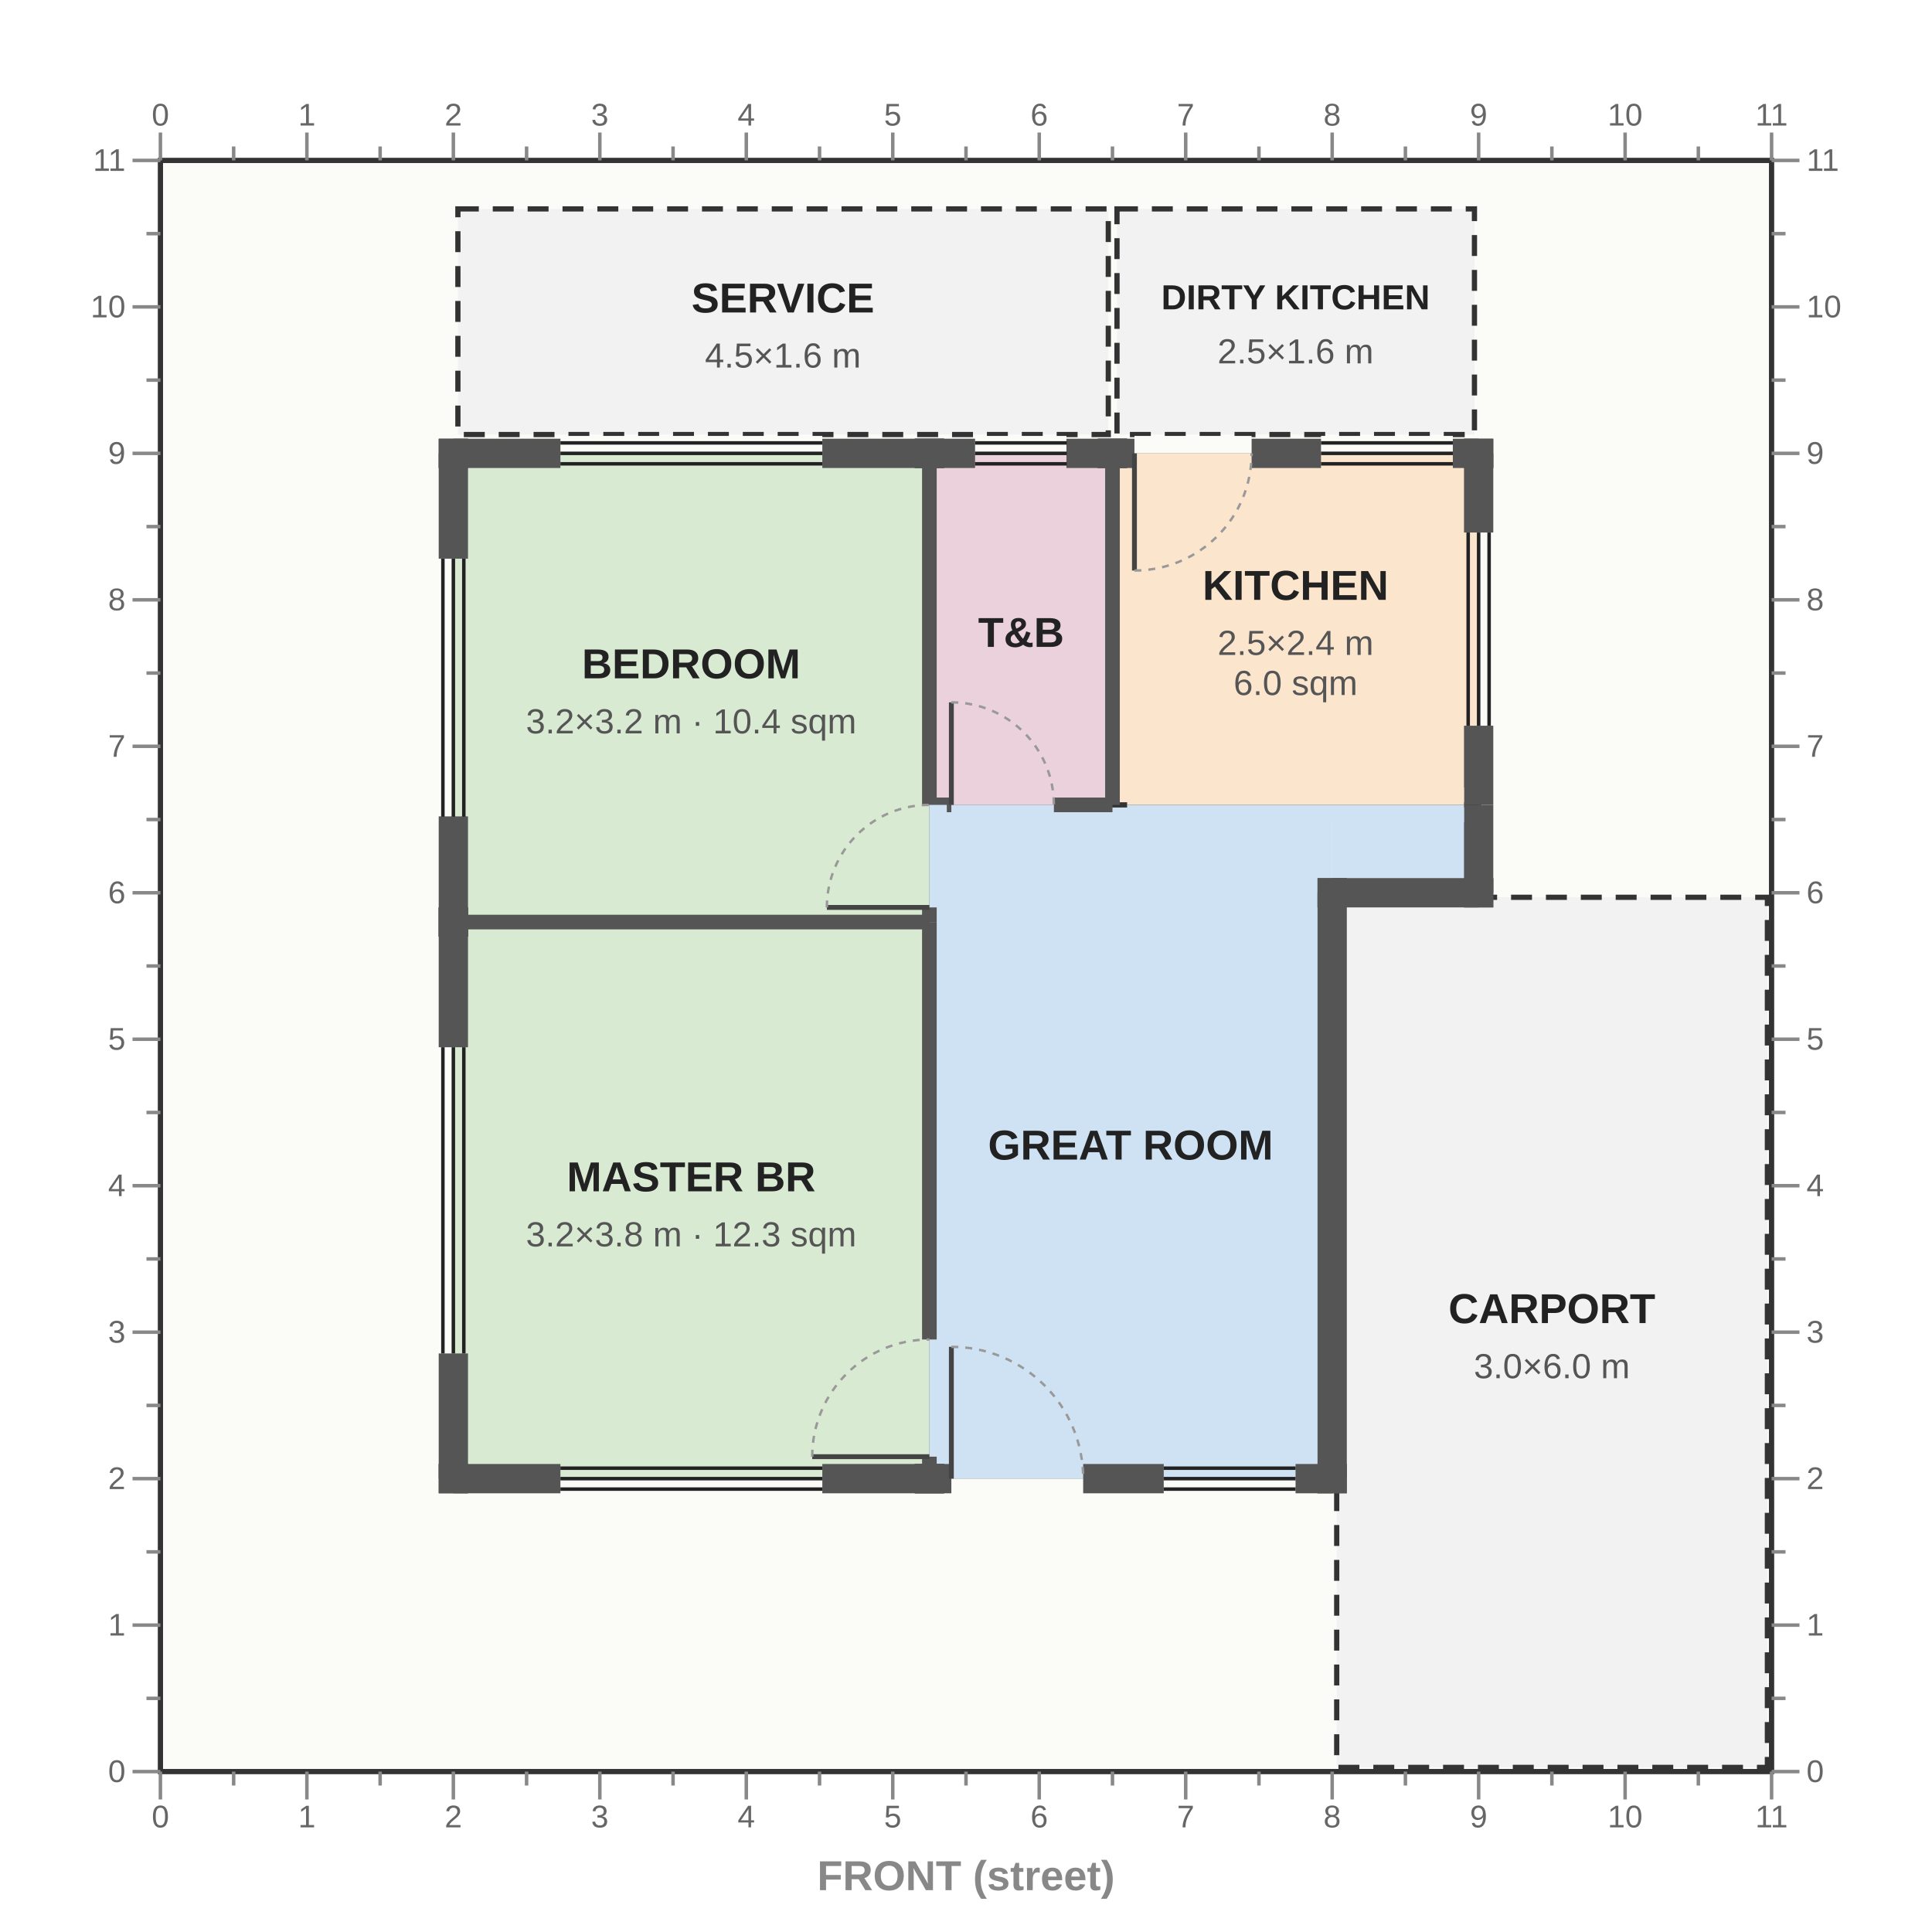
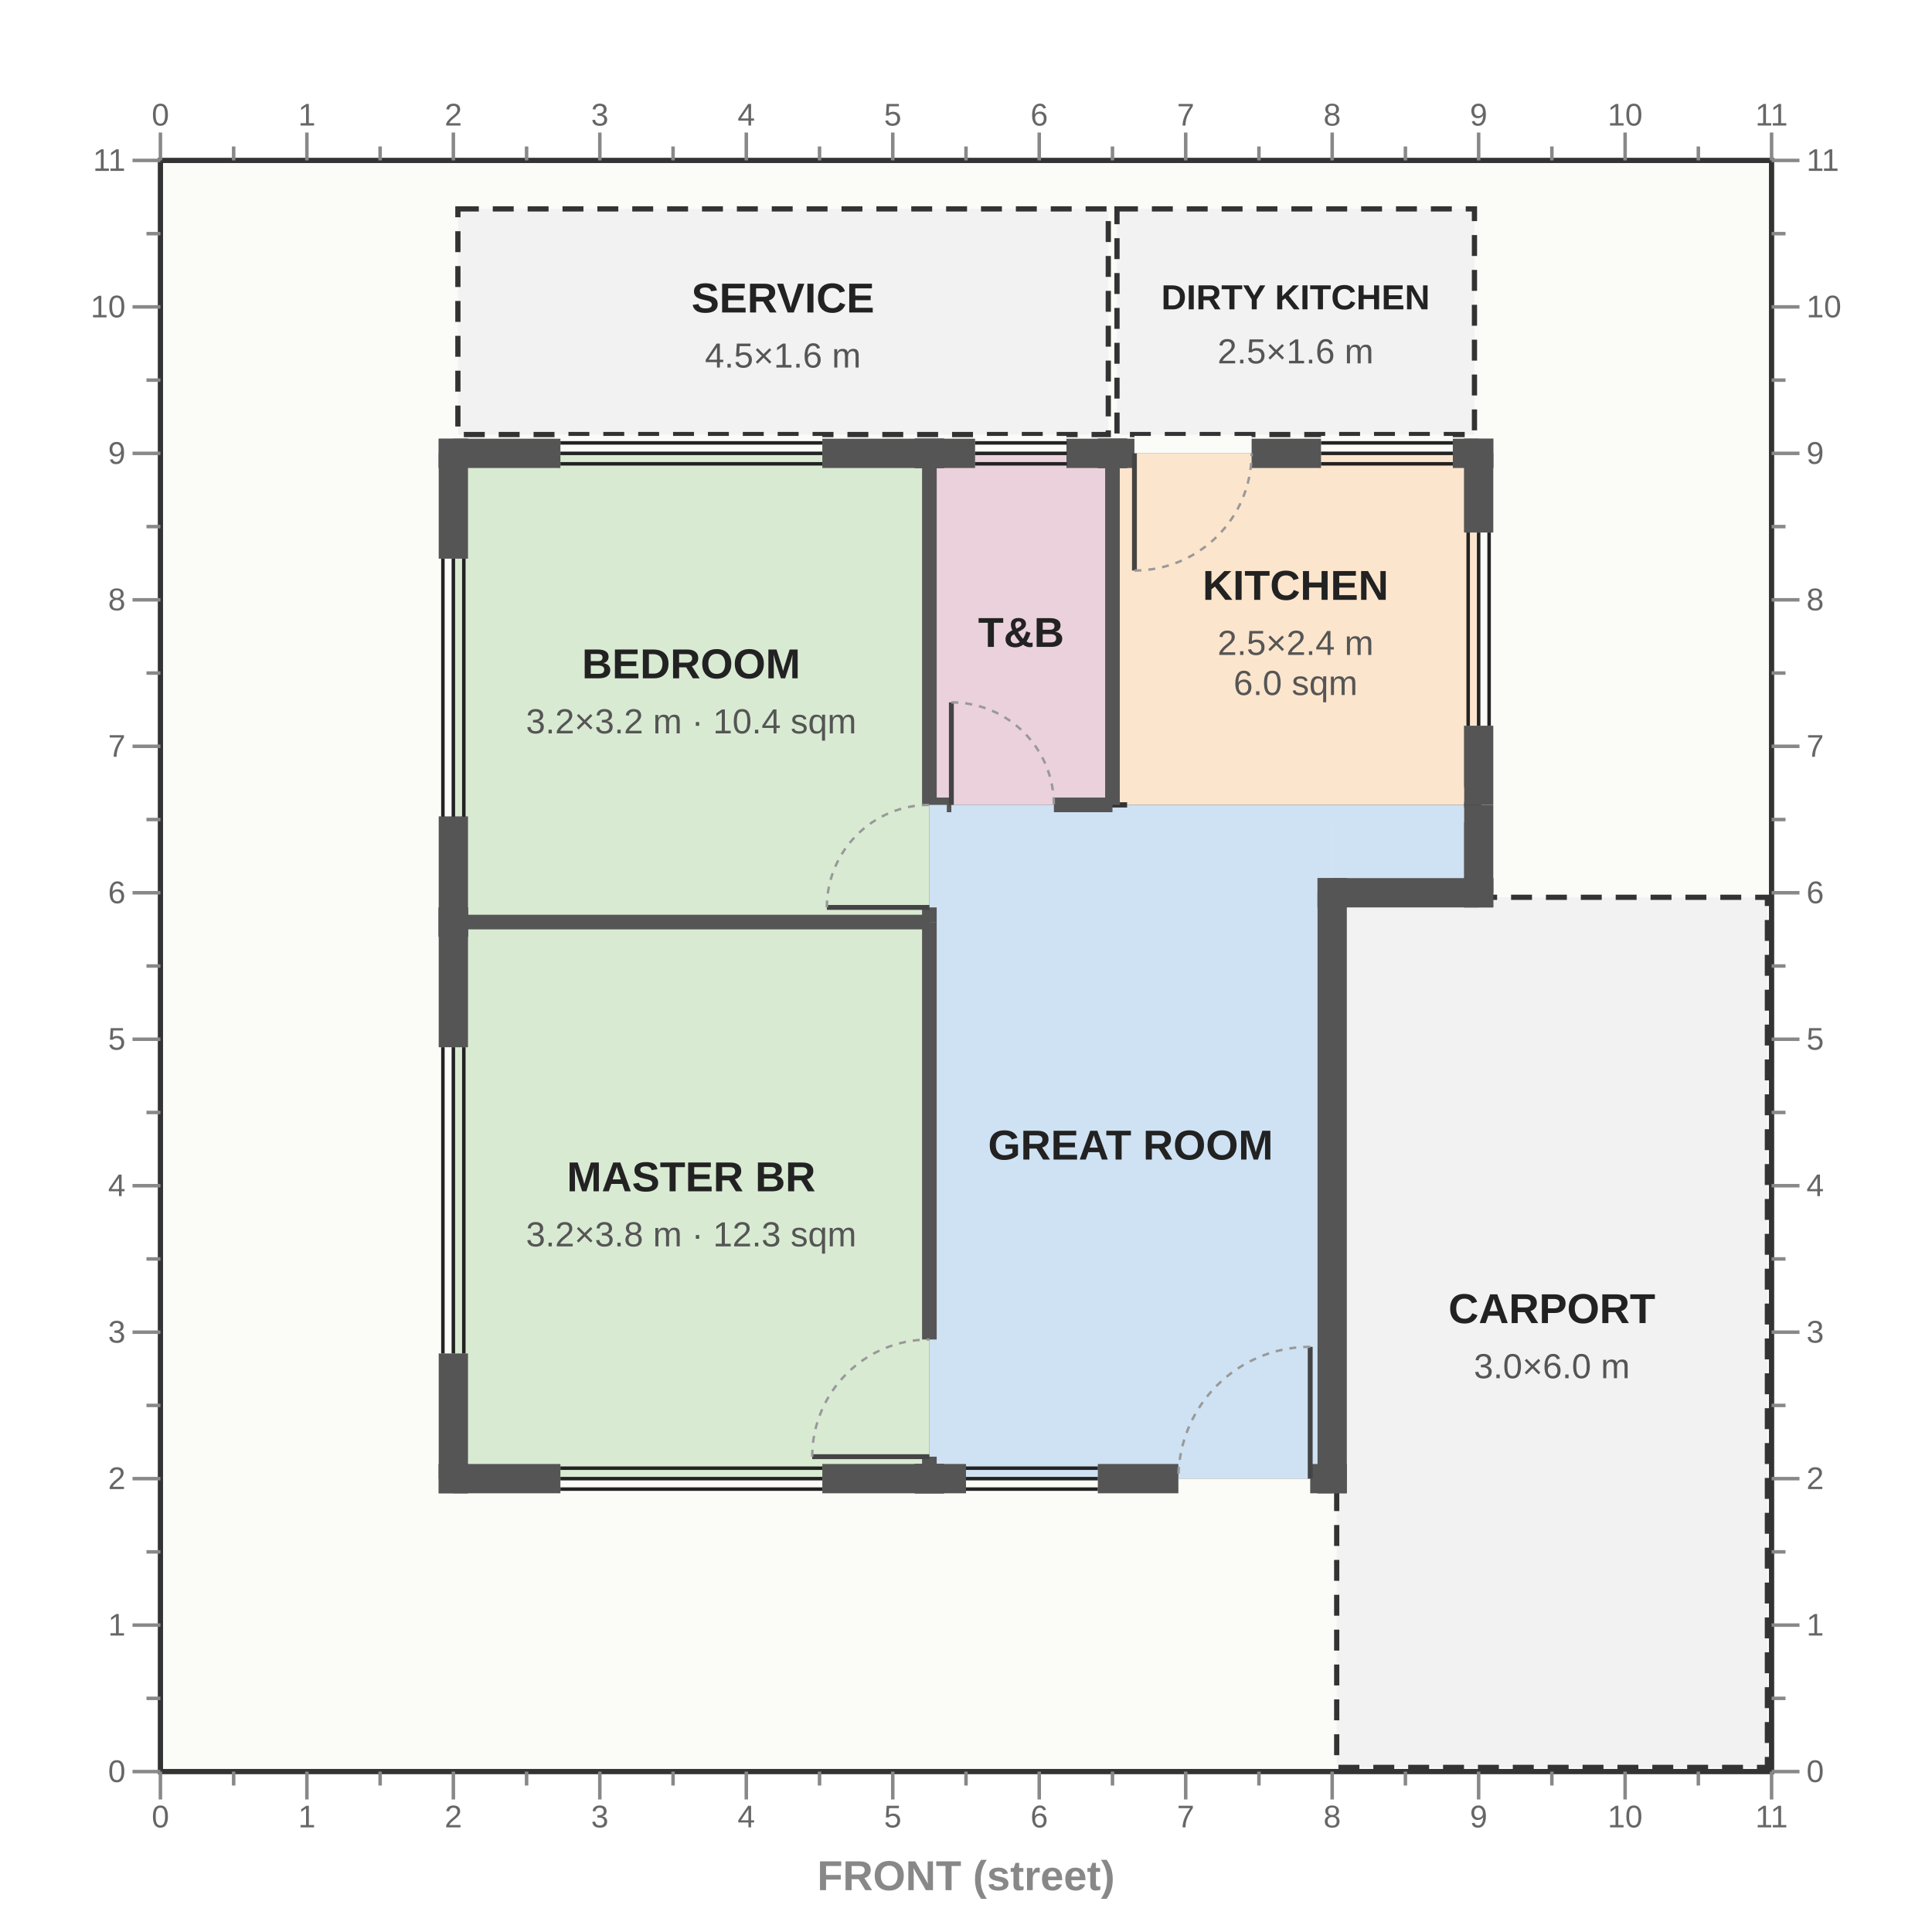
<svg xmlns="http://www.w3.org/2000/svg" width="554" height="554" viewBox="0 0 554 554">
  <rect x="0" y="0" width="554" height="554" fill="white" />
  <rect x="46.0" y="46.0" width="462.0" height="462.0" fill="#fbfbf7" stroke="#333" stroke-width="1.5" />
  <line x1="46.0" y1="46.0" x2="46.0" y2="38.0" stroke="#888" stroke-width="1" />
  <line x1="46.0" y1="508.0" x2="46.0" y2="516.0" stroke="#888" stroke-width="1" />
  <text x="46.0" y="36.0" text-anchor="middle" font-family="Arial" font-size="9" fill="#666">0</text>
  <text x="46.0" y="524.0" text-anchor="middle" font-family="Arial" font-size="9" fill="#666">0</text>
  <line x1="67.0" y1="46.0" x2="67.0" y2="42.0" stroke="#888" stroke-width="1" />
  <line x1="67.0" y1="508.0" x2="67.0" y2="512.0" stroke="#888" stroke-width="1" />
  <line x1="88.0" y1="46.0" x2="88.0" y2="38.0" stroke="#888" stroke-width="1" />
  <line x1="88.0" y1="508.0" x2="88.0" y2="516.0" stroke="#888" stroke-width="1" />
  <text x="88.0" y="36.0" text-anchor="middle" font-family="Arial" font-size="9" fill="#666">1</text>
  <text x="88.0" y="524.0" text-anchor="middle" font-family="Arial" font-size="9" fill="#666">1</text>
  <line x1="109.0" y1="46.0" x2="109.0" y2="42.0" stroke="#888" stroke-width="1" />
  <line x1="109.0" y1="508.0" x2="109.0" y2="512.0" stroke="#888" stroke-width="1" />
  <line x1="130.0" y1="46.0" x2="130.0" y2="38.0" stroke="#888" stroke-width="1" />
  <line x1="130.0" y1="508.0" x2="130.0" y2="516.0" stroke="#888" stroke-width="1" />
  <text x="130.0" y="36.0" text-anchor="middle" font-family="Arial" font-size="9" fill="#666">2</text>
  <text x="130.0" y="524.0" text-anchor="middle" font-family="Arial" font-size="9" fill="#666">2</text>
  <line x1="151.0" y1="46.0" x2="151.0" y2="42.0" stroke="#888" stroke-width="1" />
  <line x1="151.0" y1="508.0" x2="151.0" y2="512.0" stroke="#888" stroke-width="1" />
  <line x1="172.0" y1="46.0" x2="172.0" y2="38.0" stroke="#888" stroke-width="1" />
  <line x1="172.0" y1="508.0" x2="172.0" y2="516.0" stroke="#888" stroke-width="1" />
  <text x="172.0" y="36.0" text-anchor="middle" font-family="Arial" font-size="9" fill="#666">3</text>
  <text x="172.0" y="524.0" text-anchor="middle" font-family="Arial" font-size="9" fill="#666">3</text>
  <line x1="193.0" y1="46.0" x2="193.0" y2="42.0" stroke="#888" stroke-width="1" />
  <line x1="193.0" y1="508.0" x2="193.0" y2="512.0" stroke="#888" stroke-width="1" />
  <line x1="214.0" y1="46.0" x2="214.0" y2="38.0" stroke="#888" stroke-width="1" />
  <line x1="214.0" y1="508.0" x2="214.0" y2="516.0" stroke="#888" stroke-width="1" />
  <text x="214.0" y="36.0" text-anchor="middle" font-family="Arial" font-size="9" fill="#666">4</text>
  <text x="214.0" y="524.0" text-anchor="middle" font-family="Arial" font-size="9" fill="#666">4</text>
  <line x1="235.0" y1="46.0" x2="235.0" y2="42.0" stroke="#888" stroke-width="1" />
  <line x1="235.0" y1="508.0" x2="235.0" y2="512.0" stroke="#888" stroke-width="1" />
  <line x1="256.0" y1="46.0" x2="256.0" y2="38.0" stroke="#888" stroke-width="1" />
  <line x1="256.0" y1="508.0" x2="256.0" y2="516.0" stroke="#888" stroke-width="1" />
  <text x="256.0" y="36.0" text-anchor="middle" font-family="Arial" font-size="9" fill="#666">5</text>
  <text x="256.0" y="524.0" text-anchor="middle" font-family="Arial" font-size="9" fill="#666">5</text>
  <line x1="277.0" y1="46.0" x2="277.0" y2="42.0" stroke="#888" stroke-width="1" />
  <line x1="277.0" y1="508.0" x2="277.0" y2="512.0" stroke="#888" stroke-width="1" />
  <line x1="298.0" y1="46.0" x2="298.0" y2="38.0" stroke="#888" stroke-width="1" />
  <line x1="298.0" y1="508.0" x2="298.0" y2="516.0" stroke="#888" stroke-width="1" />
  <text x="298.0" y="36.0" text-anchor="middle" font-family="Arial" font-size="9" fill="#666">6</text>
  <text x="298.0" y="524.0" text-anchor="middle" font-family="Arial" font-size="9" fill="#666">6</text>
  <line x1="319.0" y1="46.0" x2="319.0" y2="42.0" stroke="#888" stroke-width="1" />
  <line x1="319.0" y1="508.0" x2="319.0" y2="512.0" stroke="#888" stroke-width="1" />
  <line x1="340.0" y1="46.0" x2="340.0" y2="38.0" stroke="#888" stroke-width="1" />
  <line x1="340.0" y1="508.0" x2="340.0" y2="516.0" stroke="#888" stroke-width="1" />
  <text x="340.0" y="36.0" text-anchor="middle" font-family="Arial" font-size="9" fill="#666">7</text>
  <text x="340.0" y="524.0" text-anchor="middle" font-family="Arial" font-size="9" fill="#666">7</text>
  <line x1="361.0" y1="46.0" x2="361.0" y2="42.0" stroke="#888" stroke-width="1" />
  <line x1="361.0" y1="508.0" x2="361.0" y2="512.0" stroke="#888" stroke-width="1" />
  <line x1="382.0" y1="46.0" x2="382.0" y2="38.0" stroke="#888" stroke-width="1" />
  <line x1="382.0" y1="508.0" x2="382.0" y2="516.0" stroke="#888" stroke-width="1" />
  <text x="382.0" y="36.0" text-anchor="middle" font-family="Arial" font-size="9" fill="#666">8</text>
  <text x="382.0" y="524.0" text-anchor="middle" font-family="Arial" font-size="9" fill="#666">8</text>
  <line x1="403.0" y1="46.0" x2="403.0" y2="42.0" stroke="#888" stroke-width="1" />
  <line x1="403.0" y1="508.0" x2="403.0" y2="512.0" stroke="#888" stroke-width="1" />
  <line x1="424.0" y1="46.0" x2="424.0" y2="38.0" stroke="#888" stroke-width="1" />
  <line x1="424.0" y1="508.0" x2="424.0" y2="516.0" stroke="#888" stroke-width="1" />
  <text x="424.0" y="36.0" text-anchor="middle" font-family="Arial" font-size="9" fill="#666">9</text>
  <text x="424.0" y="524.0" text-anchor="middle" font-family="Arial" font-size="9" fill="#666">9</text>
  <line x1="445.0" y1="46.0" x2="445.0" y2="42.0" stroke="#888" stroke-width="1" />
  <line x1="445.0" y1="508.0" x2="445.0" y2="512.0" stroke="#888" stroke-width="1" />
  <line x1="466.0" y1="46.0" x2="466.0" y2="38.0" stroke="#888" stroke-width="1" />
  <line x1="466.0" y1="508.0" x2="466.0" y2="516.0" stroke="#888" stroke-width="1" />
  <text x="466.0" y="36.0" text-anchor="middle" font-family="Arial" font-size="9" fill="#666">10</text>
  <text x="466.0" y="524.0" text-anchor="middle" font-family="Arial" font-size="9" fill="#666">10</text>
  <line x1="487.0" y1="46.0" x2="487.0" y2="42.0" stroke="#888" stroke-width="1" />
  <line x1="487.0" y1="508.0" x2="487.0" y2="512.0" stroke="#888" stroke-width="1" />
  <line x1="508.0" y1="46.0" x2="508.0" y2="38.0" stroke="#888" stroke-width="1" />
  <line x1="508.0" y1="508.0" x2="508.0" y2="516.0" stroke="#888" stroke-width="1" />
  <text x="508.0" y="36.0" text-anchor="middle" font-family="Arial" font-size="9" fill="#666">11</text>
  <text x="508.0" y="524.0" text-anchor="middle" font-family="Arial" font-size="9" fill="#666">11</text>
  <line x1="46.0" y1="508.0" x2="38.0" y2="508.0" stroke="#888" stroke-width="1" />
  <line x1="508.0" y1="508.0" x2="516.0" y2="508.0" stroke="#888" stroke-width="1" />
  <text x="36.0" y="511.0" text-anchor="end" font-family="Arial" font-size="9" fill="#666">0</text>
  <text x="518.0" y="511.0" text-anchor="start" font-family="Arial" font-size="9" fill="#666">0</text>
  <line x1="46.0" y1="487.0" x2="42.0" y2="487.0" stroke="#888" stroke-width="1" />
  <line x1="508.0" y1="487.0" x2="512.0" y2="487.0" stroke="#888" stroke-width="1" />
  <line x1="46.0" y1="466.0" x2="38.0" y2="466.0" stroke="#888" stroke-width="1" />
  <line x1="508.0" y1="466.0" x2="516.0" y2="466.0" stroke="#888" stroke-width="1" />
  <text x="36.0" y="469.0" text-anchor="end" font-family="Arial" font-size="9" fill="#666">1</text>
  <text x="518.0" y="469.0" text-anchor="start" font-family="Arial" font-size="9" fill="#666">1</text>
  <line x1="46.0" y1="445.0" x2="42.0" y2="445.0" stroke="#888" stroke-width="1" />
  <line x1="508.0" y1="445.0" x2="512.0" y2="445.0" stroke="#888" stroke-width="1" />
  <line x1="46.0" y1="424.0" x2="38.0" y2="424.0" stroke="#888" stroke-width="1" />
  <line x1="508.0" y1="424.0" x2="516.0" y2="424.0" stroke="#888" stroke-width="1" />
  <text x="36.0" y="427.0" text-anchor="end" font-family="Arial" font-size="9" fill="#666">2</text>
  <text x="518.0" y="427.0" text-anchor="start" font-family="Arial" font-size="9" fill="#666">2</text>
  <line x1="46.0" y1="403.0" x2="42.0" y2="403.0" stroke="#888" stroke-width="1" />
  <line x1="508.0" y1="403.0" x2="512.0" y2="403.0" stroke="#888" stroke-width="1" />
  <line x1="46.0" y1="382.0" x2="38.0" y2="382.0" stroke="#888" stroke-width="1" />
  <line x1="508.0" y1="382.0" x2="516.0" y2="382.0" stroke="#888" stroke-width="1" />
  <text x="36.0" y="385.0" text-anchor="end" font-family="Arial" font-size="9" fill="#666">3</text>
  <text x="518.0" y="385.0" text-anchor="start" font-family="Arial" font-size="9" fill="#666">3</text>
  <line x1="46.0" y1="361.0" x2="42.0" y2="361.0" stroke="#888" stroke-width="1" />
  <line x1="508.0" y1="361.0" x2="512.0" y2="361.0" stroke="#888" stroke-width="1" />
  <line x1="46.0" y1="340.0" x2="38.0" y2="340.0" stroke="#888" stroke-width="1" />
  <line x1="508.0" y1="340.0" x2="516.0" y2="340.0" stroke="#888" stroke-width="1" />
  <text x="36.0" y="343.0" text-anchor="end" font-family="Arial" font-size="9" fill="#666">4</text>
  <text x="518.0" y="343.0" text-anchor="start" font-family="Arial" font-size="9" fill="#666">4</text>
  <line x1="46.0" y1="319.0" x2="42.0" y2="319.0" stroke="#888" stroke-width="1" />
  <line x1="508.0" y1="319.0" x2="512.0" y2="319.0" stroke="#888" stroke-width="1" />
  <line x1="46.0" y1="298.0" x2="38.0" y2="298.0" stroke="#888" stroke-width="1" />
  <line x1="508.0" y1="298.0" x2="516.0" y2="298.0" stroke="#888" stroke-width="1" />
  <text x="36.0" y="301.0" text-anchor="end" font-family="Arial" font-size="9" fill="#666">5</text>
  <text x="518.0" y="301.0" text-anchor="start" font-family="Arial" font-size="9" fill="#666">5</text>
  <line x1="46.0" y1="277.0" x2="42.0" y2="277.0" stroke="#888" stroke-width="1" />
  <line x1="508.0" y1="277.0" x2="512.0" y2="277.0" stroke="#888" stroke-width="1" />
  <line x1="46.0" y1="256.0" x2="38.0" y2="256.0" stroke="#888" stroke-width="1" />
  <line x1="508.0" y1="256.0" x2="516.0" y2="256.0" stroke="#888" stroke-width="1" />
  <text x="36.0" y="259.0" text-anchor="end" font-family="Arial" font-size="9" fill="#666">6</text>
  <text x="518.0" y="259.0" text-anchor="start" font-family="Arial" font-size="9" fill="#666">6</text>
  <line x1="46.0" y1="235.0" x2="42.0" y2="235.0" stroke="#888" stroke-width="1" />
  <line x1="508.0" y1="235.0" x2="512.0" y2="235.0" stroke="#888" stroke-width="1" />
  <line x1="46.0" y1="214.0" x2="38.0" y2="214.0" stroke="#888" stroke-width="1" />
  <line x1="508.0" y1="214.0" x2="516.0" y2="214.0" stroke="#888" stroke-width="1" />
  <text x="36.0" y="217.0" text-anchor="end" font-family="Arial" font-size="9" fill="#666">7</text>
  <text x="518.0" y="217.0" text-anchor="start" font-family="Arial" font-size="9" fill="#666">7</text>
  <line x1="46.0" y1="193.0" x2="42.0" y2="193.0" stroke="#888" stroke-width="1" />
  <line x1="508.0" y1="193.0" x2="512.0" y2="193.0" stroke="#888" stroke-width="1" />
  <line x1="46.0" y1="172.0" x2="38.0" y2="172.0" stroke="#888" stroke-width="1" />
  <line x1="508.0" y1="172.0" x2="516.0" y2="172.0" stroke="#888" stroke-width="1" />
  <text x="36.0" y="175.0" text-anchor="end" font-family="Arial" font-size="9" fill="#666">8</text>
  <text x="518.0" y="175.0" text-anchor="start" font-family="Arial" font-size="9" fill="#666">8</text>
  <line x1="46.0" y1="151.0" x2="42.0" y2="151.0" stroke="#888" stroke-width="1" />
  <line x1="508.0" y1="151.0" x2="512.0" y2="151.0" stroke="#888" stroke-width="1" />
  <line x1="46.0" y1="130.0" x2="38.0" y2="130.0" stroke="#888" stroke-width="1" />
  <line x1="508.0" y1="130.0" x2="516.0" y2="130.0" stroke="#888" stroke-width="1" />
  <text x="36.0" y="133.0" text-anchor="end" font-family="Arial" font-size="9" fill="#666">9</text>
  <text x="518.0" y="133.0" text-anchor="start" font-family="Arial" font-size="9" fill="#666">9</text>
  <line x1="46.0" y1="109.0" x2="42.0" y2="109.0" stroke="#888" stroke-width="1" />
  <line x1="508.0" y1="109.0" x2="512.0" y2="109.0" stroke="#888" stroke-width="1" />
  <line x1="46.0" y1="88.0" x2="38.0" y2="88.0" stroke="#888" stroke-width="1" />
  <line x1="508.0" y1="88.0" x2="516.0" y2="88.0" stroke="#888" stroke-width="1" />
  <text x="36.0" y="91.0" text-anchor="end" font-family="Arial" font-size="9" fill="#666">10</text>
  <text x="518.0" y="91.0" text-anchor="start" font-family="Arial" font-size="9" fill="#666">10</text>
  <line x1="46.0" y1="67.0" x2="42.0" y2="67.0" stroke="#888" stroke-width="1" />
  <line x1="508.0" y1="67.0" x2="512.0" y2="67.0" stroke="#888" stroke-width="1" />
  <line x1="46.0" y1="46.0" x2="38.0" y2="46.0" stroke="#888" stroke-width="1" />
  <line x1="508.0" y1="46.0" x2="516.0" y2="46.0" stroke="#888" stroke-width="1" />
  <text x="36.0" y="49.0" text-anchor="end" font-family="Arial" font-size="9" fill="#666">11</text>
  <text x="518.0" y="49.0" text-anchor="start" font-family="Arial" font-size="9" fill="#666">11</text>
  <rect x="130.0" y="130.0" width="294.0" height="294.0" fill="none" stroke="#9aa" stroke-width="1" stroke-dasharray="3 3" />
  <rect x="383.3" y="257.3" width="123.5" height="249.5" fill="#f2f2f2" stroke="#333" stroke-width="1.5" stroke-dasharray="6 4" />
  <text x="445.0" y="379.4" text-anchor="middle" font-family="Arial" font-size="12" font-weight="bold" fill="#222">CARPORT</text>
  <text x="445.0" y="395.2" text-anchor="middle" font-family="Arial" font-size="10" fill="#555">3.0×6.0 m</text>
  <rect x="320.3" y="59.9" width="102.5" height="64.7" fill="#f2f2f2" stroke="#333" stroke-width="1.5" stroke-dasharray="6 4" />
  <text x="371.5" y="88.7" text-anchor="middle" font-family="Arial" font-size="10" font-weight="bold" fill="#222">DIRTY KITCHEN</text>
  <text x="371.5" y="104.2" text-anchor="middle" font-family="Arial" font-size="10" fill="#555">2.5×1.6 m</text>
  <rect x="131.3" y="59.9" width="186.5" height="64.7" fill="#f2f2f2" stroke="#333" stroke-width="1.5" stroke-dasharray="6 4" />
  <text x="224.5" y="89.6" text-anchor="middle" font-family="Arial" font-size="12" font-weight="bold" fill="#222">SERVICE</text>
  <text x="224.5" y="105.4" text-anchor="middle" font-family="Arial" font-size="10" fill="#555">4.5×1.6 m</text>
  <rect x="130.0" y="264.4" width="136.5" height="159.6" fill="#d9ead3" stroke="#333" stroke-width="1.5" />
  <text x="198.2" y="341.6" text-anchor="middle" font-family="Arial" font-size="12" font-weight="bold" fill="#222">MASTER BR</text>
  <text x="198.2" y="357.4" text-anchor="middle" font-family="Arial" font-size="10" fill="#555">3.2×3.8 m · 12.3 sqm</text>
  <rect x="130.0" y="130.0" width="136.5" height="134.4" fill="#d9ead3" stroke="#333" stroke-width="1.5" />
  <text x="198.2" y="194.5" text-anchor="middle" font-family="Arial" font-size="12" font-weight="bold" fill="#222">BEDROOM</text>
  <text x="198.2" y="210.3" text-anchor="middle" font-family="Arial" font-size="10" fill="#555">3.2×3.2 m · 10.4 sqm</text>
  <rect x="266.5" y="130.0" width="52.5" height="100.8" fill="#ead1dc" stroke="#333" stroke-width="1.5" />
  <text x="292.8" y="185.5" text-anchor="middle" font-family="Arial" font-size="12" font-weight="bold" fill="#222">T&amp;B</text>
  <rect x="266.5" y="230.8" width="115.5" height="193.2" fill="#cfe2f3" stroke="none" />
  <rect x="382.0" y="230.8" width="42.0" height="25.2" fill="#cfe2f3" stroke="none" />
  <text x="324.2" y="332.5" text-anchor="middle" font-family="Arial" font-size="12" font-weight="bold" fill="#222">GREAT ROOM</text>
  <rect x="319.0" y="130.0" width="105.0" height="100.8" fill="#fce5cd" stroke="#333" stroke-width="1.5" />
  <text x="371.5" y="172.0" text-anchor="middle" font-family="Arial" font-size="12" font-weight="bold" fill="#222">KITCHEN</text>
  <text x="371.5" y="187.8" text-anchor="middle" font-family="Arial" font-size="10" fill="#555">2.5×2.4 m</text>
  <text x="371.5" y="199.3" text-anchor="middle" font-family="Arial" font-size="10" fill="#555">6.0 sqm</text>
  <text x="277.0" y="542.0" text-anchor="middle" font-family="Arial" font-size="12" font-weight="bold" fill="#888">FRONT (street)</text>
  <rect x="130.00" y="262.30" width="136.50" height="4.20" fill="#555" stroke="none" />
  <rect x="264.40" y="264.40" width="4.20" height="159.60" fill="#555" stroke="none" />
  <rect x="264.40" y="130.00" width="4.20" height="100.80" fill="#555" stroke="none" />
  <rect x="264.40" y="230.80" width="4.20" height="33.60" fill="#555" stroke="none" />
  <rect x="266.50" y="228.70" width="52.50" height="4.20" fill="#555" stroke="none" />
  <rect x="316.90" y="130.00" width="4.20" height="100.80" fill="#555" stroke="none" />
  <rect x="377.80" y="256.00" width="8.40" height="168.00" fill="#555" stroke="none" />
  <rect x="382.00" y="251.80" width="42.00" height="8.40" fill="#555" stroke="none" />
  <rect x="130.00" y="419.80" width="136.50" height="8.40" fill="#555" stroke="none" />
  <rect x="125.80" y="264.40" width="8.40" height="159.60" fill="#555" stroke="none" />
  <rect x="130.00" y="125.80" width="136.50" height="8.40" fill="#555" stroke="none" />
  <rect x="125.80" y="130.00" width="8.40" height="134.40" fill="#555" stroke="none" />
  <rect x="266.50" y="125.80" width="52.50" height="8.40" fill="#555" stroke="none" />
  <rect x="266.50" y="419.80" width="115.50" height="8.40" fill="#555" stroke="none" />
  <rect x="419.80" y="230.80" width="8.40" height="25.20" fill="#555" stroke="none" />
  <rect x="319.00" y="125.80" width="105.00" height="8.40" fill="#555" stroke="none" />
  <rect x="419.80" y="130.00" width="8.40" height="100.80" fill="#555" stroke="none" />
  <rect x="125.80" y="260.20" width="8.40" height="8.40" fill="#555" stroke="none" />
  <rect x="262.30" y="419.80" width="8.40" height="8.40" fill="#555" stroke="none" />
  <rect x="262.30" y="125.80" width="8.40" height="8.40" fill="#555" stroke="none" />
  <rect x="314.80" y="125.80" width="8.40" height="8.40" fill="#555" stroke="none" />
  <rect x="377.80" y="419.80" width="8.40" height="8.40" fill="#555" stroke="none" />
  <rect x="377.80" y="251.80" width="8.40" height="8.40" fill="#555" stroke="none" />
  <rect x="377.80" y="251.80" width="8.40" height="8.40" fill="#555" stroke="none" />
  <rect x="419.80" y="251.80" width="8.40" height="8.40" fill="#555" stroke="none" />
  <rect x="125.80" y="419.80" width="8.40" height="8.40" fill="#555" stroke="none" />
  <rect x="262.30" y="419.80" width="8.40" height="8.40" fill="#555" stroke="none" />
  <rect x="125.80" y="419.80" width="8.40" height="8.40" fill="#555" stroke="none" />
  <rect x="125.80" y="260.20" width="8.40" height="8.40" fill="#555" stroke="none" />
  <rect x="125.80" y="125.80" width="8.40" height="8.40" fill="#555" stroke="none" />
  <rect x="262.30" y="125.80" width="8.40" height="8.40" fill="#555" stroke="none" />
  <rect x="125.80" y="260.20" width="8.40" height="8.40" fill="#555" stroke="none" />
  <rect x="125.80" y="125.80" width="8.40" height="8.40" fill="#555" stroke="none" />
  <rect x="262.30" y="125.80" width="8.40" height="8.40" fill="#555" stroke="none" />
  <rect x="314.80" y="125.80" width="8.40" height="8.40" fill="#555" stroke="none" />
  <rect x="262.30" y="419.80" width="8.40" height="8.40" fill="#555" stroke="none" />
  <rect x="377.80" y="419.80" width="8.40" height="8.40" fill="#555" stroke="none" />
  <rect x="419.80" y="251.80" width="8.40" height="8.40" fill="#555" stroke="none" />
  <rect x="314.80" y="125.80" width="8.40" height="8.40" fill="#555" stroke="none" />
  <rect x="419.80" y="125.80" width="8.40" height="8.40" fill="#555" stroke="none" />
  <rect x="419.80" y="125.80" width="8.40" height="8.40" fill="#555" stroke="none" />
  <rect x="323.2" y="225.8" width="96.6" height="5.0" fill="#fce5cd" stroke="none" />
  <rect x="323.2" y="230.8" width="96.6" height="5.0" fill="#cfe2f3" stroke="none" />
  <rect x="261.5" y="384.1" width="5.0" height="33.6" fill="#d9ead3" stroke="none" />
  <rect x="266.5" y="384.1" width="5.0" height="33.6" fill="#cfe2f3" stroke="none" />
  <line x1="266.5" y1="417.7" x2="232.9" y2="417.7" stroke="#444" stroke-width="1.4" />
  <path d="M 232.9 417.7 A 33.6 33.6 0 0 1 266.5 384.1" fill="none" stroke="#999" stroke-width="0.7" stroke-dasharray="2 2" />
  <rect x="261.5" y="230.8" width="5.0" height="29.4" fill="#d9ead3" stroke="none" />
  <rect x="266.5" y="230.8" width="5.0" height="29.4" fill="#cfe2f3" stroke="none" />
  <line x1="266.5" y1="260.2" x2="237.1" y2="260.2" stroke="#444" stroke-width="1.4" />
  <path d="M 237.1 260.2 A 29.4 29.4 0 0 1 266.5 230.8" fill="none" stroke="#999" stroke-width="0.7" stroke-dasharray="2 2" />
  <rect x="272.8" y="225.8" width="29.4" height="5.0" fill="#ead1dc" stroke="none" />
  <rect x="272.8" y="230.8" width="29.4" height="5.0" fill="#cfe2f3" stroke="none" />
  <line x1="272.8" y1="230.8" x2="272.8" y2="201.4" stroke="#444" stroke-width="1.4" />
  <path d="M 272.8 201.4 A 29.4 29.4 0 0 1 302.2 230.8" fill="none" stroke="#999" stroke-width="0.7" stroke-dasharray="2 2" />
-   <rect x="272.8" y="419.0" width="37.8" height="5.0" fill="#cfe2f3" stroke="none" />
-   <rect x="272.8" y="424.0" width="37.8" height="5.0" fill="#fbfbf7" stroke="none" />
-   <line x1="272.8" y1="424.0" x2="272.8" y2="386.2" stroke="#444" stroke-width="1.4" />
-   <path d="M 272.8 386.2 A 37.8 37.8 0 0 1 310.6 424.0" fill="none" stroke="#999" stroke-width="0.7" stroke-dasharray="2 2" />
+   <rect x="337.9" y="419.0" width="37.8" height="5.0" fill="#cfe2f3" stroke="none" />
+   <rect x="337.9" y="424.0" width="37.8" height="5.0" fill="#fbfbf7" stroke="none" />
+   <line x1="375.7" y1="424.0" x2="375.7" y2="386.2" stroke="#444" stroke-width="1.4" />
+   <path d="M 375.7 386.2 A 37.8 37.8 0 0 0 337.9 424.0" fill="none" stroke="#999" stroke-width="0.7" stroke-dasharray="2 2" />
  <rect x="325.3" y="130.0" width="33.6" height="5.0" fill="#fce5cd" stroke="none" />
  <rect x="325.3" y="125.0" width="33.6" height="5.0" fill="#fbfbf7" stroke="none" />
  <line x1="325.3" y1="130.0" x2="325.3" y2="163.6" stroke="#444" stroke-width="1.4" />
  <path d="M 325.3 163.6 A 33.6 33.6 0 0 0 358.9 130.0" fill="none" stroke="#999" stroke-width="0.7" stroke-dasharray="2 2" />
  <rect x="130.0" y="300.3" width="5.0" height="87.8" fill="#d9ead3" stroke="none" />
  <rect x="125.0" y="300.3" width="5.0" height="87.8" fill="#fbfbf7" stroke="none" />
  <line x1="127.0" y1="388.1" x2="127.0" y2="300.3" stroke="#222" stroke-width="1.0" />
  <line x1="130.0" y1="388.1" x2="130.0" y2="300.3" stroke="#222" stroke-width="1.0" />
  <line x1="133.0" y1="388.1" x2="133.0" y2="300.3" stroke="#222" stroke-width="1.0" />
  <rect x="160.7" y="419.0" width="75.1" height="5.0" fill="#d9ead3" stroke="none" />
  <rect x="160.7" y="424.0" width="75.1" height="5.0" fill="#fbfbf7" stroke="none" />
  <line x1="160.7" y1="421.0" x2="235.8" y2="421.0" stroke="#222" stroke-width="1.0" />
  <line x1="160.7" y1="424.0" x2="235.8" y2="424.0" stroke="#222" stroke-width="1.0" />
  <line x1="160.7" y1="427.0" x2="235.8" y2="427.0" stroke="#222" stroke-width="1.0" />
  <rect x="160.7" y="130.0" width="75.1" height="5.0" fill="#d9ead3" stroke="none" />
  <rect x="160.7" y="125.0" width="75.1" height="5.0" fill="#fbfbf7" stroke="none" />
  <line x1="160.7" y1="127.0" x2="235.8" y2="127.0" stroke="#222" stroke-width="1.0" />
  <line x1="160.7" y1="130.0" x2="235.8" y2="130.0" stroke="#222" stroke-width="1.0" />
  <line x1="160.7" y1="133.0" x2="235.8" y2="133.0" stroke="#222" stroke-width="1.0" />
  <rect x="130.0" y="160.2" width="5.0" height="73.9" fill="#d9ead3" stroke="none" />
  <rect x="125.0" y="160.2" width="5.0" height="73.9" fill="#fbfbf7" stroke="none" />
  <line x1="127.0" y1="234.2" x2="127.0" y2="160.2" stroke="#222" stroke-width="1.0" />
  <line x1="130.0" y1="234.2" x2="130.0" y2="160.2" stroke="#222" stroke-width="1.0" />
  <line x1="133.0" y1="234.2" x2="133.0" y2="160.2" stroke="#222" stroke-width="1.0" />
  <rect x="279.6" y="130.0" width="26.2" height="5.0" fill="#ead1dc" stroke="none" />
  <rect x="279.6" y="125.0" width="26.2" height="5.0" fill="#fbfbf7" stroke="none" />
  <line x1="279.6" y1="127.0" x2="305.9" y2="127.0" stroke="#222" stroke-width="1.0" />
  <line x1="279.6" y1="130.0" x2="305.9" y2="130.0" stroke="#222" stroke-width="1.0" />
  <line x1="279.6" y1="133.0" x2="305.9" y2="133.0" stroke="#222" stroke-width="1.0" />
-   <rect x="333.7" y="419.0" width="37.8" height="5.0" fill="#cfe2f3" stroke="none" />
-   <rect x="333.7" y="424.0" width="37.8" height="5.0" fill="#fbfbf7" stroke="none" />
-   <line x1="333.7" y1="421.0" x2="371.5" y2="421.0" stroke="#222" stroke-width="1.0" />
-   <line x1="333.7" y1="424.0" x2="371.5" y2="424.0" stroke="#222" stroke-width="1.0" />
-   <line x1="333.7" y1="427.0" x2="371.5" y2="427.0" stroke="#222" stroke-width="1.0" />
+   <rect x="277.0" y="419.0" width="37.8" height="5.0" fill="#cfe2f3" stroke="none" />
+   <rect x="277.0" y="424.0" width="37.8" height="5.0" fill="#fbfbf7" stroke="none" />
+   <line x1="277.0" y1="421.0" x2="314.8" y2="421.0" stroke="#222" stroke-width="1.0" />
+   <line x1="277.0" y1="424.0" x2="314.8" y2="424.0" stroke="#222" stroke-width="1.0" />
+   <line x1="277.0" y1="427.0" x2="314.8" y2="427.0" stroke="#222" stroke-width="1.0" />
  <rect x="419.0" y="152.7" width="5.0" height="55.4" fill="#fce5cd" stroke="none" />
  <rect x="424.0" y="152.7" width="5.0" height="55.4" fill="#fbfbf7" stroke="none" />
  <line x1="421.0" y1="208.1" x2="421.0" y2="152.7" stroke="#222" stroke-width="1.0" />
  <line x1="424.0" y1="208.1" x2="424.0" y2="152.7" stroke="#222" stroke-width="1.0" />
  <line x1="427.0" y1="208.1" x2="427.0" y2="152.7" stroke="#222" stroke-width="1.0" />
  <rect x="378.8" y="130.0" width="37.8" height="5.0" fill="#fce5cd" stroke="none" />
  <rect x="378.8" y="125.0" width="37.8" height="5.0" fill="#fbfbf7" stroke="none" />
  <line x1="378.8" y1="127.0" x2="416.6" y2="127.0" stroke="#222" stroke-width="1.0" />
  <line x1="378.8" y1="130.0" x2="416.6" y2="130.0" stroke="#222" stroke-width="1.0" />
  <line x1="378.8" y1="133.0" x2="416.6" y2="133.0" stroke="#222" stroke-width="1.0" />
</svg>
